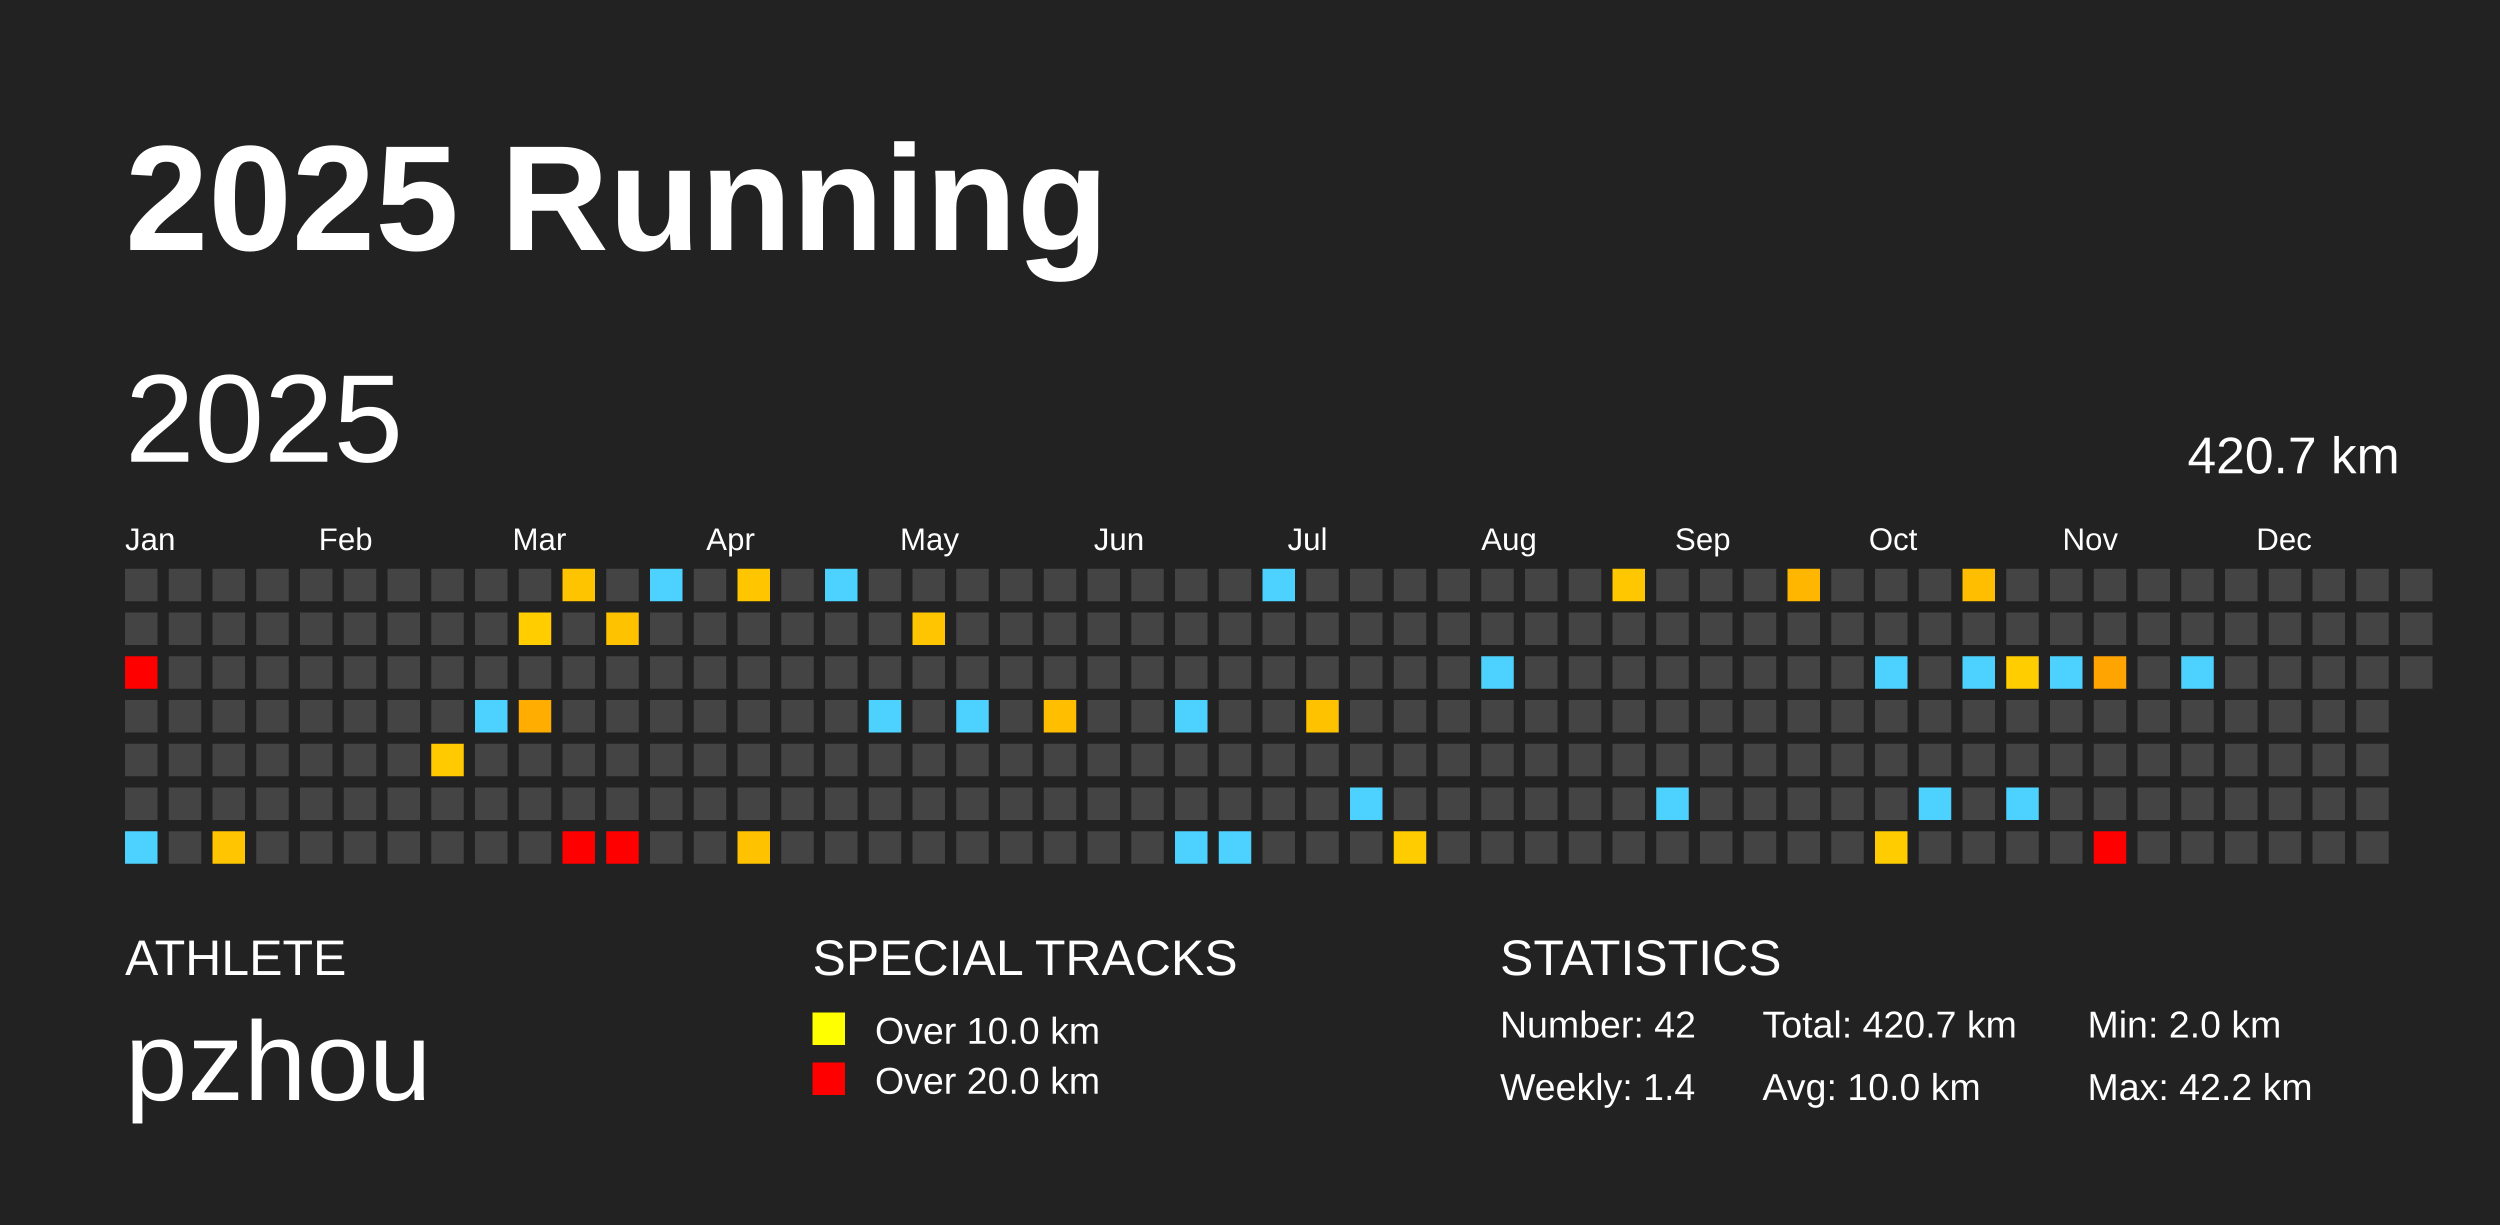
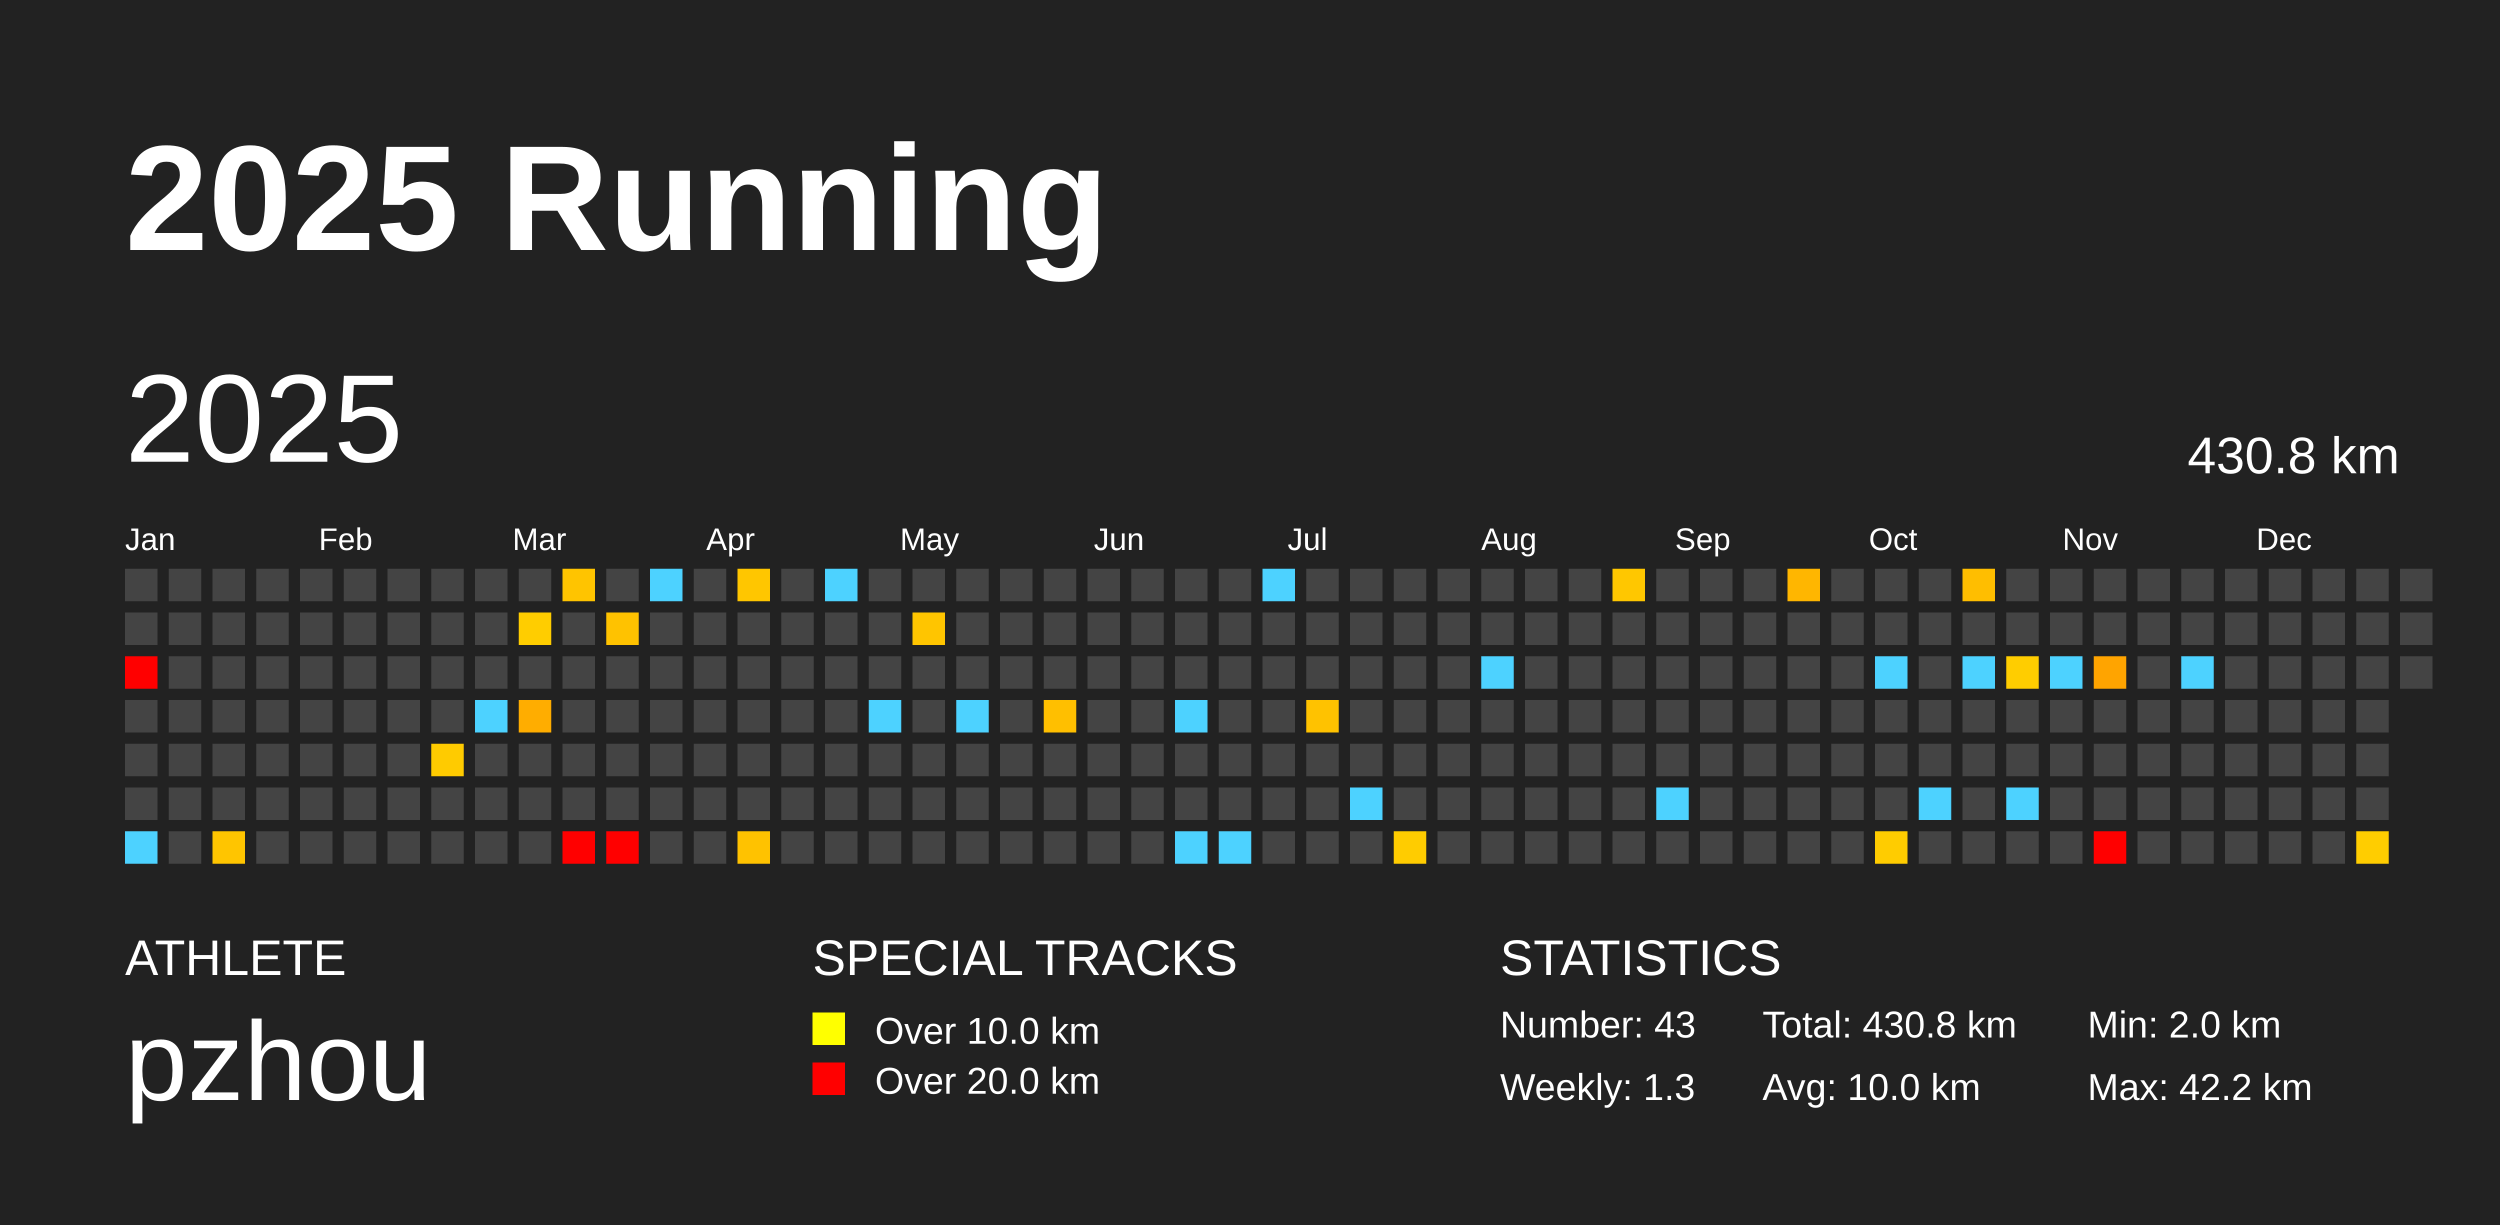
<svg xmlns="http://www.w3.org/2000/svg" baseProfile="full" height="98mm" version="1.1" viewBox="0,0,200,98" width="200mm">
  <defs />
  <rect fill="#222222" height="98" width="200" x="0" y="0" />
  <text fill="#FFFFFF" style="font-size:12px; font-family:Arial; font-weight:bold;" x="10" y="20">2025 Running</text>
  <text fill="#FFFFFF" style="font-size:4px; font-family:Arial" x="10" y="78">ATHLETE</text>
  <text fill="#FFFFFF" style="font-size:9px; font-family:Arial" x="10" y="88">pzhou</text>
  <text fill="#FFFFFF" style="font-size:4px; font-family:Arial" x="65" y="78">SPECIAL TRACKS</text>
  <rect fill="yellow" height="2.6" width="2.6" x="65" y="81" />
  <text fill="#FFFFFF" style="font-size:3px; font-family:Arial" x="70" y="83.5">Over 10.0 km</text>
  <rect fill="red" height="2.6" width="2.6" x="65" y="85" />
  <text fill="#FFFFFF" style="font-size:3px; font-family:Arial" x="70" y="87.5">Over 20.0 km</text>
  <text fill="#FFFFFF" style="font-size:4px; font-family:Arial" x="120" y="78">STATISTICS</text>
-   <text fill="#FFFFFF" style="font-size:3px; font-family:Arial" x="120" y="83">Number: 42</text>
-   <text fill="#FFFFFF" style="font-size:3px; font-family:Arial" x="120" y="88">Weekly: 1.4</text>
-   <text fill="#FFFFFF" style="font-size:3px; font-family:Arial" x="141" y="83">Total: 420.7 km</text>
+   <text fill="#FFFFFF" style="font-size:3px; font-family:Arial" x="120" y="83">Number: 43</text>
+   <text fill="#FFFFFF" style="font-size:3px; font-family:Arial" x="120" y="88">Weekly: 1.3</text>
+   <text fill="#FFFFFF" style="font-size:3px; font-family:Arial" x="141" y="83">Total: 430.8 km</text>
  <text fill="#FFFFFF" style="font-size:3px; font-family:Arial" x="141" y="88">Avg: 10.0 km</text>
  <text fill="#FFFFFF" style="font-size:3px; font-family:Arial" x="167" y="83">Min: 2.0 km</text>
  <text fill="#FFFFFF" style="font-size:3px; font-family:Arial" x="167" y="88">Max: 42.2 km</text>
  <text dominant-baseline="hanging" fill="#FFFFFF" style="font-size:10.0px; font-family:Arial;" x="10" y="30">2025</text>
-   <text dominant-baseline="hanging" fill="#FFFFFF" style="font-size:4.125px; font-family:Arial;" x="175" y="35">420.7 km</text>
+   <text dominant-baseline="hanging" fill="#FFFFFF" style="font-size:4.125px; font-family:Arial;" x="175" y="35">430.8 km</text>
  <text fill="#FFFFFF" style="font-size:2.5px; font-family:Arial" x="10.0" y="44">Jan</text>
  <text fill="#FFFFFF" style="font-size:2.5px; font-family:Arial" x="25.5" y="44">Feb</text>
  <text fill="#FFFFFF" style="font-size:2.5px; font-family:Arial" x="41.0" y="44">Mar</text>
  <text fill="#FFFFFF" style="font-size:2.5px; font-family:Arial" x="56.5" y="44">Apr</text>
  <text fill="#FFFFFF" style="font-size:2.5px; font-family:Arial" x="72.0" y="44">May</text>
  <text fill="#FFFFFF" style="font-size:2.5px; font-family:Arial" x="87.5" y="44">Jun</text>
  <text fill="#FFFFFF" style="font-size:2.5px; font-family:Arial" x="103.0" y="44">Jul</text>
  <text fill="#FFFFFF" style="font-size:2.5px; font-family:Arial" x="118.5" y="44">Aug</text>
  <text fill="#FFFFFF" style="font-size:2.5px; font-family:Arial" x="134.0" y="44">Sep</text>
  <text fill="#FFFFFF" style="font-size:2.5px; font-family:Arial" x="149.5" y="44">Oct</text>
  <text fill="#FFFFFF" style="font-size:2.5px; font-family:Arial" x="165.0" y="44">Nov</text>
  <text fill="#FFFFFF" style="font-size:2.5px; font-family:Arial" x="180.5" y="44">Dec</text>
  <rect fill="#444444" height="2.6" width="2.6" x="10.0" y="45.5" />
  <rect fill="#444444" height="2.6" width="2.6" x="10.0" y="49.0" />
  <rect fill="red" height="2.6" width="2.6" x="10.0" y="52.5" />
  <rect fill="#444444" height="2.6" width="2.6" x="10.0" y="56.0" />
  <rect fill="#444444" height="2.6" width="2.6" x="10.0" y="59.5" />
  <rect fill="#444444" height="2.6" width="2.6" x="10.0" y="63.0" />
  <rect fill="#4dd2ff" height="2.6" width="2.6" x="10.0" y="66.5" />
  <rect fill="#444444" height="2.6" width="2.6" x="13.5" y="45.5" />
  <rect fill="#444444" height="2.6" width="2.6" x="13.5" y="49.0" />
  <rect fill="#444444" height="2.6" width="2.6" x="13.5" y="52.5" />
  <rect fill="#444444" height="2.6" width="2.6" x="13.5" y="56.0" />
  <rect fill="#444444" height="2.6" width="2.6" x="13.5" y="59.5" />
  <rect fill="#444444" height="2.6" width="2.6" x="13.5" y="63.0" />
  <rect fill="#444444" height="2.6" width="2.6" x="13.5" y="66.5" />
  <rect fill="#444444" height="2.6" width="2.6" x="17.0" y="45.5" />
  <rect fill="#444444" height="2.6" width="2.6" x="17.0" y="49.0" />
  <rect fill="#444444" height="2.6" width="2.6" x="17.0" y="52.5" />
  <rect fill="#444444" height="2.6" width="2.6" x="17.0" y="56.0" />
  <rect fill="#444444" height="2.6" width="2.6" x="17.0" y="59.5" />
  <rect fill="#444444" height="2.6" width="2.6" x="17.0" y="63.0" />
  <rect fill="#ffc500" height="2.6" width="2.6" x="17.0" y="66.5" />
  <rect fill="#444444" height="2.6" width="2.6" x="20.5" y="45.5" />
  <rect fill="#444444" height="2.6" width="2.6" x="20.5" y="49.0" />
  <rect fill="#444444" height="2.6" width="2.6" x="20.5" y="52.5" />
  <rect fill="#444444" height="2.6" width="2.6" x="20.5" y="56.0" />
  <rect fill="#444444" height="2.6" width="2.6" x="20.5" y="59.5" />
  <rect fill="#444444" height="2.6" width="2.6" x="20.5" y="63.0" />
  <rect fill="#444444" height="2.6" width="2.6" x="20.5" y="66.5" />
  <rect fill="#444444" height="2.6" width="2.6" x="24.0" y="45.5" />
  <rect fill="#444444" height="2.6" width="2.6" x="24.0" y="49.0" />
  <rect fill="#444444" height="2.6" width="2.6" x="24.0" y="52.5" />
  <rect fill="#444444" height="2.6" width="2.6" x="24.0" y="56.0" />
  <rect fill="#444444" height="2.6" width="2.6" x="24.0" y="59.5" />
  <rect fill="#444444" height="2.6" width="2.6" x="24.0" y="63.0" />
  <rect fill="#444444" height="2.6" width="2.6" x="24.0" y="66.5" />
  <rect fill="#444444" height="2.6" width="2.6" x="27.5" y="45.5" />
  <rect fill="#444444" height="2.6" width="2.6" x="27.5" y="49.0" />
  <rect fill="#444444" height="2.6" width="2.6" x="27.5" y="52.5" />
  <rect fill="#444444" height="2.6" width="2.6" x="27.5" y="56.0" />
  <rect fill="#444444" height="2.6" width="2.6" x="27.5" y="59.5" />
  <rect fill="#444444" height="2.6" width="2.6" x="27.5" y="63.0" />
  <rect fill="#444444" height="2.6" width="2.6" x="27.5" y="66.5" />
  <rect fill="#444444" height="2.6" width="2.6" x="31.0" y="45.5" />
  <rect fill="#444444" height="2.6" width="2.6" x="31.0" y="49.0" />
  <rect fill="#444444" height="2.6" width="2.6" x="31.0" y="52.5" />
  <rect fill="#444444" height="2.6" width="2.6" x="31.0" y="56.0" />
  <rect fill="#444444" height="2.6" width="2.6" x="31.0" y="59.5" />
  <rect fill="#444444" height="2.6" width="2.6" x="31.0" y="63.0" />
  <rect fill="#444444" height="2.6" width="2.6" x="31.0" y="66.5" />
  <rect fill="#444444" height="2.6" width="2.6" x="34.5" y="45.5" />
  <rect fill="#444444" height="2.6" width="2.6" x="34.5" y="49.0" />
  <rect fill="#444444" height="2.6" width="2.6" x="34.5" y="52.5" />
  <rect fill="#444444" height="2.6" width="2.6" x="34.5" y="56.0" />
  <rect fill="#ffcb00" height="2.6" width="2.6" x="34.5" y="59.5" />
  <rect fill="#444444" height="2.6" width="2.6" x="34.5" y="63.0" />
  <rect fill="#444444" height="2.6" width="2.6" x="34.5" y="66.5" />
  <rect fill="#444444" height="2.6" width="2.6" x="38.0" y="45.5" />
  <rect fill="#444444" height="2.6" width="2.6" x="38.0" y="49.0" />
  <rect fill="#444444" height="2.6" width="2.6" x="38.0" y="52.5" />
  <rect fill="#4dd2ff" height="2.6" width="2.6" x="38.0" y="56.0" />
  <rect fill="#444444" height="2.6" width="2.6" x="38.0" y="59.5" />
  <rect fill="#444444" height="2.6" width="2.6" x="38.0" y="63.0" />
  <rect fill="#444444" height="2.6" width="2.6" x="38.0" y="66.5" />
  <rect fill="#444444" height="2.6" width="2.6" x="41.5" y="45.5" />
  <rect fill="#ffcd00" height="2.6" width="2.6" x="41.5" y="49.0" />
  <rect fill="#444444" height="2.6" width="2.6" x="41.5" y="52.5" />
  <rect fill="#ffad00" height="2.6" width="2.6" x="41.5" y="56.0" />
  <rect fill="#444444" height="2.6" width="2.6" x="41.5" y="59.5" />
  <rect fill="#444444" height="2.6" width="2.6" x="41.5" y="63.0" />
  <rect fill="#444444" height="2.6" width="2.6" x="41.5" y="66.5" />
  <rect fill="#ffc400" height="2.6" width="2.6" x="45.0" y="45.5" />
  <rect fill="#444444" height="2.6" width="2.6" x="45.0" y="49.0" />
  <rect fill="#444444" height="2.6" width="2.6" x="45.0" y="52.5" />
  <rect fill="#444444" height="2.6" width="2.6" x="45.0" y="56.0" />
  <rect fill="#444444" height="2.6" width="2.6" x="45.0" y="59.5" />
  <rect fill="#444444" height="2.6" width="2.6" x="45.0" y="63.0" />
  <rect fill="red" height="2.6" width="2.6" x="45.0" y="66.5" />
  <rect fill="#444444" height="2.6" width="2.6" x="48.5" y="45.5" />
  <rect fill="#ffc200" height="2.6" width="2.6" x="48.5" y="49.0" />
  <rect fill="#444444" height="2.6" width="2.6" x="48.5" y="52.5" />
  <rect fill="#444444" height="2.6" width="2.6" x="48.5" y="56.0" />
  <rect fill="#444444" height="2.6" width="2.6" x="48.5" y="59.5" />
  <rect fill="#444444" height="2.6" width="2.6" x="48.5" y="63.0" />
  <rect fill="red" height="2.6" width="2.6" x="48.5" y="66.5" />
  <rect fill="#4dd2ff" height="2.6" width="2.6" x="52.0" y="45.5" />
  <rect fill="#444444" height="2.6" width="2.6" x="52.0" y="49.0" />
  <rect fill="#444444" height="2.6" width="2.6" x="52.0" y="52.5" />
  <rect fill="#444444" height="2.6" width="2.6" x="52.0" y="56.0" />
  <rect fill="#444444" height="2.6" width="2.6" x="52.0" y="59.5" />
  <rect fill="#444444" height="2.6" width="2.6" x="52.0" y="63.0" />
  <rect fill="#444444" height="2.6" width="2.6" x="52.0" y="66.5" />
  <rect fill="#444444" height="2.6" width="2.6" x="55.5" y="45.5" />
  <rect fill="#444444" height="2.6" width="2.6" x="55.5" y="49.0" />
  <rect fill="#444444" height="2.6" width="2.6" x="55.5" y="52.5" />
  <rect fill="#444444" height="2.6" width="2.6" x="55.5" y="56.0" />
  <rect fill="#444444" height="2.6" width="2.6" x="55.5" y="59.5" />
  <rect fill="#444444" height="2.6" width="2.6" x="55.5" y="63.0" />
  <rect fill="#444444" height="2.6" width="2.6" x="55.5" y="66.5" />
  <rect fill="#ffc600" height="2.6" width="2.6" x="59.0" y="45.5" />
  <rect fill="#444444" height="2.6" width="2.6" x="59.0" y="49.0" />
  <rect fill="#444444" height="2.6" width="2.6" x="59.0" y="52.5" />
  <rect fill="#444444" height="2.6" width="2.6" x="59.0" y="56.0" />
  <rect fill="#444444" height="2.6" width="2.6" x="59.0" y="59.5" />
  <rect fill="#444444" height="2.6" width="2.6" x="59.0" y="63.0" />
  <rect fill="#ffc200" height="2.6" width="2.6" x="59.0" y="66.5" />
  <rect fill="#444444" height="2.6" width="2.6" x="62.5" y="45.5" />
  <rect fill="#444444" height="2.6" width="2.6" x="62.5" y="49.0" />
  <rect fill="#444444" height="2.6" width="2.6" x="62.5" y="52.5" />
  <rect fill="#444444" height="2.6" width="2.6" x="62.5" y="56.0" />
  <rect fill="#444444" height="2.6" width="2.6" x="62.5" y="59.5" />
  <rect fill="#444444" height="2.6" width="2.6" x="62.5" y="63.0" />
  <rect fill="#444444" height="2.6" width="2.6" x="62.5" y="66.5" />
  <rect fill="#4dd2ff" height="2.6" width="2.6" x="66.0" y="45.5" />
  <rect fill="#444444" height="2.6" width="2.6" x="66.0" y="49.0" />
  <rect fill="#444444" height="2.6" width="2.6" x="66.0" y="52.5" />
  <rect fill="#444444" height="2.6" width="2.6" x="66.0" y="56.0" />
  <rect fill="#444444" height="2.6" width="2.6" x="66.0" y="59.5" />
  <rect fill="#444444" height="2.6" width="2.6" x="66.0" y="63.0" />
  <rect fill="#444444" height="2.6" width="2.6" x="66.0" y="66.5" />
  <rect fill="#444444" height="2.6" width="2.6" x="69.5" y="45.5" />
  <rect fill="#444444" height="2.6" width="2.6" x="69.5" y="49.0" />
  <rect fill="#444444" height="2.6" width="2.6" x="69.5" y="52.5" />
  <rect fill="#4dd2ff" height="2.6" width="2.6" x="69.5" y="56.0" />
  <rect fill="#444444" height="2.6" width="2.6" x="69.5" y="59.5" />
  <rect fill="#444444" height="2.6" width="2.6" x="69.5" y="63.0" />
  <rect fill="#444444" height="2.6" width="2.6" x="69.5" y="66.5" />
  <rect fill="#444444" height="2.6" width="2.6" x="73.0" y="45.5" />
  <rect fill="#ffc500" height="2.6" width="2.6" x="73.0" y="49.0" />
  <rect fill="#444444" height="2.6" width="2.6" x="73.0" y="52.5" />
  <rect fill="#444444" height="2.6" width="2.6" x="73.0" y="56.0" />
  <rect fill="#444444" height="2.6" width="2.6" x="73.0" y="59.5" />
  <rect fill="#444444" height="2.6" width="2.6" x="73.0" y="63.0" />
  <rect fill="#444444" height="2.6" width="2.6" x="73.0" y="66.5" />
  <rect fill="#444444" height="2.6" width="2.6" x="76.5" y="45.5" />
  <rect fill="#444444" height="2.6" width="2.6" x="76.5" y="49.0" />
  <rect fill="#444444" height="2.6" width="2.6" x="76.5" y="52.5" />
  <rect fill="#4dd2ff" height="2.6" width="2.6" x="76.5" y="56.0" />
  <rect fill="#444444" height="2.6" width="2.6" x="76.5" y="59.5" />
  <rect fill="#444444" height="2.6" width="2.6" x="76.5" y="63.0" />
  <rect fill="#444444" height="2.6" width="2.6" x="76.5" y="66.5" />
  <rect fill="#444444" height="2.6" width="2.6" x="80.0" y="45.5" />
  <rect fill="#444444" height="2.6" width="2.6" x="80.0" y="49.0" />
  <rect fill="#444444" height="2.6" width="2.6" x="80.0" y="52.5" />
  <rect fill="#444444" height="2.6" width="2.6" x="80.0" y="56.0" />
  <rect fill="#444444" height="2.6" width="2.6" x="80.0" y="59.5" />
  <rect fill="#444444" height="2.6" width="2.6" x="80.0" y="63.0" />
  <rect fill="#444444" height="2.6" width="2.6" x="80.0" y="66.5" />
  <rect fill="#444444" height="2.6" width="2.6" x="83.5" y="45.5" />
  <rect fill="#444444" height="2.6" width="2.6" x="83.5" y="49.0" />
  <rect fill="#444444" height="2.6" width="2.6" x="83.5" y="52.5" />
  <rect fill="#ffbf00" height="2.6" width="2.6" x="83.5" y="56.0" />
  <rect fill="#444444" height="2.6" width="2.6" x="83.5" y="59.5" />
  <rect fill="#444444" height="2.6" width="2.6" x="83.5" y="63.0" />
  <rect fill="#444444" height="2.6" width="2.6" x="83.5" y="66.5" />
  <rect fill="#444444" height="2.6" width="2.6" x="87.0" y="45.5" />
  <rect fill="#444444" height="2.6" width="2.6" x="87.0" y="49.0" />
  <rect fill="#444444" height="2.6" width="2.6" x="87.0" y="52.5" />
  <rect fill="#444444" height="2.6" width="2.6" x="87.0" y="56.0" />
  <rect fill="#444444" height="2.6" width="2.6" x="87.0" y="59.5" />
  <rect fill="#444444" height="2.6" width="2.6" x="87.0" y="63.0" />
  <rect fill="#444444" height="2.6" width="2.6" x="87.0" y="66.5" />
  <rect fill="#444444" height="2.6" width="2.6" x="90.5" y="45.5" />
  <rect fill="#444444" height="2.6" width="2.6" x="90.5" y="49.0" />
  <rect fill="#444444" height="2.6" width="2.6" x="90.5" y="52.5" />
  <rect fill="#444444" height="2.6" width="2.6" x="90.5" y="56.0" />
  <rect fill="#444444" height="2.6" width="2.6" x="90.5" y="59.5" />
  <rect fill="#444444" height="2.6" width="2.6" x="90.5" y="63.0" />
  <rect fill="#444444" height="2.6" width="2.6" x="90.5" y="66.5" />
  <rect fill="#444444" height="2.6" width="2.6" x="94.0" y="45.5" />
  <rect fill="#444444" height="2.6" width="2.6" x="94.0" y="49.0" />
  <rect fill="#444444" height="2.6" width="2.6" x="94.0" y="52.5" />
  <rect fill="#4dd2ff" height="2.6" width="2.6" x="94.0" y="56.0" />
  <rect fill="#444444" height="2.6" width="2.6" x="94.0" y="59.5" />
  <rect fill="#444444" height="2.6" width="2.6" x="94.0" y="63.0" />
  <rect fill="#4dd2ff" height="2.6" width="2.6" x="94.0" y="66.5" />
  <rect fill="#444444" height="2.6" width="2.6" x="97.5" y="45.5" />
  <rect fill="#444444" height="2.6" width="2.6" x="97.5" y="49.0" />
  <rect fill="#444444" height="2.6" width="2.6" x="97.5" y="52.5" />
  <rect fill="#444444" height="2.6" width="2.6" x="97.5" y="56.0" />
  <rect fill="#444444" height="2.6" width="2.6" x="97.5" y="59.5" />
  <rect fill="#444444" height="2.6" width="2.6" x="97.5" y="63.0" />
  <rect fill="#4dd2ff" height="2.6" width="2.6" x="97.5" y="66.5" />
  <rect fill="#4dd2ff" height="2.6" width="2.6" x="101.0" y="45.5" />
  <rect fill="#444444" height="2.6" width="2.6" x="101.0" y="49.0" />
  <rect fill="#444444" height="2.6" width="2.6" x="101.0" y="52.5" />
  <rect fill="#444444" height="2.6" width="2.6" x="101.0" y="56.0" />
  <rect fill="#444444" height="2.6" width="2.6" x="101.0" y="59.5" />
  <rect fill="#444444" height="2.6" width="2.6" x="101.0" y="63.0" />
  <rect fill="#444444" height="2.6" width="2.6" x="101.0" y="66.5" />
  <rect fill="#444444" height="2.6" width="2.6" x="104.5" y="45.5" />
  <rect fill="#444444" height="2.6" width="2.6" x="104.5" y="49.0" />
  <rect fill="#444444" height="2.6" width="2.6" x="104.5" y="52.5" />
  <rect fill="#ffc200" height="2.6" width="2.6" x="104.5" y="56.0" />
  <rect fill="#444444" height="2.6" width="2.6" x="104.5" y="59.5" />
  <rect fill="#444444" height="2.6" width="2.6" x="104.5" y="63.0" />
  <rect fill="#444444" height="2.6" width="2.6" x="104.5" y="66.5" />
  <rect fill="#444444" height="2.6" width="2.6" x="108.0" y="45.5" />
  <rect fill="#444444" height="2.6" width="2.6" x="108.0" y="49.0" />
  <rect fill="#444444" height="2.6" width="2.6" x="108.0" y="52.5" />
  <rect fill="#444444" height="2.6" width="2.6" x="108.0" y="56.0" />
  <rect fill="#444444" height="2.6" width="2.6" x="108.0" y="59.5" />
  <rect fill="#4dd2ff" height="2.6" width="2.6" x="108.0" y="63.0" />
  <rect fill="#444444" height="2.6" width="2.6" x="108.0" y="66.5" />
  <rect fill="#444444" height="2.6" width="2.6" x="111.5" y="45.5" />
  <rect fill="#444444" height="2.6" width="2.6" x="111.5" y="49.0" />
  <rect fill="#444444" height="2.6" width="2.6" x="111.5" y="52.5" />
  <rect fill="#444444" height="2.6" width="2.6" x="111.5" y="56.0" />
  <rect fill="#444444" height="2.6" width="2.6" x="111.5" y="59.5" />
  <rect fill="#444444" height="2.6" width="2.6" x="111.5" y="63.0" />
  <rect fill="#ffcc00" height="2.6" width="2.6" x="111.5" y="66.5" />
  <rect fill="#444444" height="2.6" width="2.6" x="115.0" y="45.5" />
  <rect fill="#444444" height="2.6" width="2.6" x="115.0" y="49.0" />
  <rect fill="#444444" height="2.6" width="2.6" x="115.0" y="52.5" />
  <rect fill="#444444" height="2.6" width="2.6" x="115.0" y="56.0" />
  <rect fill="#444444" height="2.6" width="2.6" x="115.0" y="59.5" />
  <rect fill="#444444" height="2.6" width="2.6" x="115.0" y="63.0" />
  <rect fill="#444444" height="2.6" width="2.6" x="115.0" y="66.5" />
  <rect fill="#444444" height="2.6" width="2.6" x="118.5" y="45.5" />
  <rect fill="#444444" height="2.6" width="2.6" x="118.5" y="49.0" />
  <rect fill="#4dd2ff" height="2.6" width="2.6" x="118.5" y="52.5" />
  <rect fill="#444444" height="2.6" width="2.6" x="118.5" y="56.0" />
  <rect fill="#444444" height="2.6" width="2.6" x="118.5" y="59.5" />
  <rect fill="#444444" height="2.6" width="2.6" x="118.5" y="63.0" />
  <rect fill="#444444" height="2.6" width="2.6" x="118.5" y="66.5" />
  <rect fill="#444444" height="2.6" width="2.6" x="122.0" y="45.5" />
  <rect fill="#444444" height="2.6" width="2.6" x="122.0" y="49.0" />
  <rect fill="#444444" height="2.6" width="2.6" x="122.0" y="52.5" />
  <rect fill="#444444" height="2.6" width="2.6" x="122.0" y="56.0" />
  <rect fill="#444444" height="2.6" width="2.6" x="122.0" y="59.5" />
  <rect fill="#444444" height="2.6" width="2.6" x="122.0" y="63.0" />
  <rect fill="#444444" height="2.6" width="2.6" x="122.0" y="66.5" />
  <rect fill="#444444" height="2.6" width="2.6" x="125.5" y="45.5" />
  <rect fill="#444444" height="2.6" width="2.6" x="125.5" y="49.0" />
  <rect fill="#444444" height="2.6" width="2.6" x="125.5" y="52.5" />
  <rect fill="#444444" height="2.6" width="2.6" x="125.5" y="56.0" />
  <rect fill="#444444" height="2.6" width="2.6" x="125.5" y="59.5" />
  <rect fill="#444444" height="2.6" width="2.6" x="125.5" y="63.0" />
  <rect fill="#444444" height="2.6" width="2.6" x="125.5" y="66.5" />
  <rect fill="#ffc700" height="2.6" width="2.6" x="129.0" y="45.5" />
  <rect fill="#444444" height="2.6" width="2.6" x="129.0" y="49.0" />
  <rect fill="#444444" height="2.6" width="2.6" x="129.0" y="52.5" />
  <rect fill="#444444" height="2.6" width="2.6" x="129.0" y="56.0" />
  <rect fill="#444444" height="2.6" width="2.6" x="129.0" y="59.5" />
  <rect fill="#444444" height="2.6" width="2.6" x="129.0" y="63.0" />
  <rect fill="#444444" height="2.6" width="2.6" x="129.0" y="66.5" />
  <rect fill="#444444" height="2.6" width="2.6" x="132.5" y="45.5" />
  <rect fill="#444444" height="2.6" width="2.6" x="132.5" y="49.0" />
  <rect fill="#444444" height="2.6" width="2.6" x="132.5" y="52.5" />
  <rect fill="#444444" height="2.6" width="2.6" x="132.5" y="56.0" />
  <rect fill="#444444" height="2.6" width="2.6" x="132.5" y="59.5" />
  <rect fill="#4dd2ff" height="2.6" width="2.6" x="132.5" y="63.0" />
  <rect fill="#444444" height="2.6" width="2.6" x="132.5" y="66.5" />
  <rect fill="#444444" height="2.6" width="2.6" x="136.0" y="45.5" />
  <rect fill="#444444" height="2.6" width="2.6" x="136.0" y="49.0" />
  <rect fill="#444444" height="2.6" width="2.6" x="136.0" y="52.5" />
  <rect fill="#444444" height="2.6" width="2.6" x="136.0" y="56.0" />
  <rect fill="#444444" height="2.6" width="2.6" x="136.0" y="59.5" />
  <rect fill="#444444" height="2.6" width="2.6" x="136.0" y="63.0" />
  <rect fill="#444444" height="2.6" width="2.6" x="136.0" y="66.5" />
  <rect fill="#444444" height="2.6" width="2.6" x="139.5" y="45.5" />
  <rect fill="#444444" height="2.6" width="2.6" x="139.5" y="49.0" />
  <rect fill="#444444" height="2.6" width="2.6" x="139.5" y="52.5" />
  <rect fill="#444444" height="2.6" width="2.6" x="139.5" y="56.0" />
  <rect fill="#444444" height="2.6" width="2.6" x="139.5" y="59.5" />
  <rect fill="#444444" height="2.6" width="2.6" x="139.5" y="63.0" />
  <rect fill="#444444" height="2.6" width="2.6" x="139.5" y="66.5" />
  <rect fill="#ffb600" height="2.6" width="2.6" x="143.0" y="45.5" />
  <rect fill="#444444" height="2.6" width="2.6" x="143.0" y="49.0" />
  <rect fill="#444444" height="2.6" width="2.6" x="143.0" y="52.5" />
  <rect fill="#444444" height="2.6" width="2.6" x="143.0" y="56.0" />
  <rect fill="#444444" height="2.6" width="2.6" x="143.0" y="59.5" />
  <rect fill="#444444" height="2.6" width="2.6" x="143.0" y="63.0" />
  <rect fill="#444444" height="2.6" width="2.6" x="143.0" y="66.5" />
  <rect fill="#444444" height="2.6" width="2.6" x="146.5" y="45.5" />
  <rect fill="#444444" height="2.6" width="2.6" x="146.5" y="49.0" />
  <rect fill="#444444" height="2.6" width="2.6" x="146.5" y="52.5" />
  <rect fill="#444444" height="2.6" width="2.6" x="146.5" y="56.0" />
  <rect fill="#444444" height="2.6" width="2.6" x="146.5" y="59.5" />
  <rect fill="#444444" height="2.6" width="2.6" x="146.5" y="63.0" />
  <rect fill="#444444" height="2.6" width="2.6" x="146.5" y="66.5" />
  <rect fill="#444444" height="2.6" width="2.6" x="150.0" y="45.5" />
  <rect fill="#444444" height="2.6" width="2.6" x="150.0" y="49.0" />
  <rect fill="#4dd2ff" height="2.6" width="2.6" x="150.0" y="52.5" />
  <rect fill="#444444" height="2.6" width="2.6" x="150.0" y="56.0" />
  <rect fill="#444444" height="2.6" width="2.6" x="150.0" y="59.5" />
  <rect fill="#444444" height="2.6" width="2.6" x="150.0" y="63.0" />
  <rect fill="#ffcc00" height="2.6" width="2.6" x="150.0" y="66.5" />
  <rect fill="#444444" height="2.6" width="2.6" x="153.5" y="45.5" />
  <rect fill="#444444" height="2.6" width="2.6" x="153.5" y="49.0" />
  <rect fill="#444444" height="2.6" width="2.6" x="153.5" y="52.5" />
  <rect fill="#444444" height="2.6" width="2.6" x="153.5" y="56.0" />
  <rect fill="#444444" height="2.6" width="2.6" x="153.5" y="59.5" />
  <rect fill="#4dd2ff" height="2.6" width="2.6" x="153.5" y="63.0" />
  <rect fill="#444444" height="2.6" width="2.6" x="153.5" y="66.5" />
  <rect fill="#ffbe00" height="2.6" width="2.6" x="157.0" y="45.5" />
  <rect fill="#444444" height="2.6" width="2.6" x="157.0" y="49.0" />
  <rect fill="#4dd2ff" height="2.6" width="2.6" x="157.0" y="52.5" />
  <rect fill="#444444" height="2.6" width="2.6" x="157.0" y="56.0" />
  <rect fill="#444444" height="2.6" width="2.6" x="157.0" y="59.5" />
  <rect fill="#444444" height="2.6" width="2.6" x="157.0" y="63.0" />
  <rect fill="#444444" height="2.6" width="2.6" x="157.0" y="66.5" />
  <rect fill="#444444" height="2.6" width="2.6" x="160.5" y="45.5" />
  <rect fill="#444444" height="2.6" width="2.6" x="160.5" y="49.0" />
  <rect fill="#ffcd00" height="2.6" width="2.6" x="160.5" y="52.5" />
  <rect fill="#444444" height="2.6" width="2.6" x="160.5" y="56.0" />
  <rect fill="#444444" height="2.6" width="2.6" x="160.5" y="59.5" />
  <rect fill="#4dd2ff" height="2.6" width="2.6" x="160.5" y="63.0" />
  <rect fill="#444444" height="2.6" width="2.6" x="160.5" y="66.5" />
  <rect fill="#444444" height="2.6" width="2.6" x="164.0" y="45.5" />
  <rect fill="#444444" height="2.6" width="2.6" x="164.0" y="49.0" />
  <rect fill="#4dd2ff" height="2.6" width="2.6" x="164.0" y="52.5" />
  <rect fill="#444444" height="2.6" width="2.6" x="164.0" y="56.0" />
  <rect fill="#444444" height="2.6" width="2.6" x="164.0" y="59.5" />
  <rect fill="#444444" height="2.6" width="2.6" x="164.0" y="63.0" />
  <rect fill="#444444" height="2.6" width="2.6" x="164.0" y="66.5" />
  <rect fill="#444444" height="2.6" width="2.6" x="167.5" y="45.5" />
  <rect fill="#444444" height="2.6" width="2.6" x="167.5" y="49.0" />
  <rect fill="#ffa400" height="2.6" width="2.6" x="167.5" y="52.5" />
  <rect fill="#444444" height="2.6" width="2.6" x="167.5" y="56.0" />
  <rect fill="#444444" height="2.6" width="2.6" x="167.5" y="59.5" />
  <rect fill="#444444" height="2.6" width="2.6" x="167.5" y="63.0" />
  <rect fill="red" height="2.6" width="2.6" x="167.5" y="66.5" />
  <rect fill="#444444" height="2.6" width="2.6" x="171.0" y="45.5" />
  <rect fill="#444444" height="2.6" width="2.6" x="171.0" y="49.0" />
  <rect fill="#444444" height="2.6" width="2.6" x="171.0" y="52.5" />
  <rect fill="#444444" height="2.6" width="2.6" x="171.0" y="56.0" />
  <rect fill="#444444" height="2.6" width="2.6" x="171.0" y="59.5" />
  <rect fill="#444444" height="2.6" width="2.6" x="171.0" y="63.0" />
  <rect fill="#444444" height="2.6" width="2.6" x="171.0" y="66.5" />
  <rect fill="#444444" height="2.6" width="2.6" x="174.5" y="45.5" />
  <rect fill="#444444" height="2.6" width="2.6" x="174.5" y="49.0" />
  <rect fill="#4dd2ff" height="2.6" width="2.6" x="174.5" y="52.5" />
  <rect fill="#444444" height="2.6" width="2.6" x="174.5" y="56.0" />
  <rect fill="#444444" height="2.6" width="2.6" x="174.5" y="59.5" />
  <rect fill="#444444" height="2.6" width="2.6" x="174.5" y="63.0" />
  <rect fill="#444444" height="2.6" width="2.6" x="174.5" y="66.5" />
  <rect fill="#444444" height="2.6" width="2.6" x="178.0" y="45.5" />
  <rect fill="#444444" height="2.6" width="2.6" x="178.0" y="49.0" />
  <rect fill="#444444" height="2.6" width="2.6" x="178.0" y="52.5" />
  <rect fill="#444444" height="2.6" width="2.6" x="178.0" y="56.0" />
  <rect fill="#444444" height="2.6" width="2.6" x="178.0" y="59.5" />
  <rect fill="#444444" height="2.6" width="2.6" x="178.0" y="63.0" />
  <rect fill="#444444" height="2.6" width="2.6" x="178.0" y="66.5" />
  <rect fill="#444444" height="2.6" width="2.6" x="181.5" y="45.5" />
  <rect fill="#444444" height="2.6" width="2.6" x="181.5" y="49.0" />
  <rect fill="#444444" height="2.6" width="2.6" x="181.5" y="52.5" />
  <rect fill="#444444" height="2.6" width="2.6" x="181.5" y="56.0" />
  <rect fill="#444444" height="2.6" width="2.6" x="181.5" y="59.5" />
  <rect fill="#444444" height="2.6" width="2.6" x="181.5" y="63.0" />
  <rect fill="#444444" height="2.6" width="2.6" x="181.5" y="66.5" />
  <rect fill="#444444" height="2.6" width="2.6" x="185.0" y="45.5" />
  <rect fill="#444444" height="2.6" width="2.6" x="185.0" y="49.0" />
  <rect fill="#444444" height="2.6" width="2.6" x="185.0" y="52.5" />
  <rect fill="#444444" height="2.6" width="2.6" x="185.0" y="56.0" />
  <rect fill="#444444" height="2.6" width="2.6" x="185.0" y="59.5" />
  <rect fill="#444444" height="2.6" width="2.6" x="185.0" y="63.0" />
  <rect fill="#444444" height="2.6" width="2.6" x="185.0" y="66.5" />
  <rect fill="#444444" height="2.6" width="2.6" x="188.5" y="45.5" />
  <rect fill="#444444" height="2.6" width="2.6" x="188.5" y="49.0" />
  <rect fill="#444444" height="2.6" width="2.6" x="188.5" y="52.5" />
  <rect fill="#444444" height="2.6" width="2.6" x="188.5" y="56.0" />
  <rect fill="#444444" height="2.6" width="2.6" x="188.5" y="59.5" />
  <rect fill="#444444" height="2.6" width="2.6" x="188.5" y="63.0" />
-   <rect fill="#444444" height="2.6" width="2.6" x="188.5" y="66.5" />
+   <rect fill="#ffcd00" height="2.6" width="2.6" x="188.5" y="66.5" />
  <rect fill="#444444" height="2.6" width="2.6" x="192.0" y="45.5" />
  <rect fill="#444444" height="2.6" width="2.6" x="192.0" y="49.0" />
  <rect fill="#444444" height="2.6" width="2.6" x="192.0" y="52.5" />
</svg>
